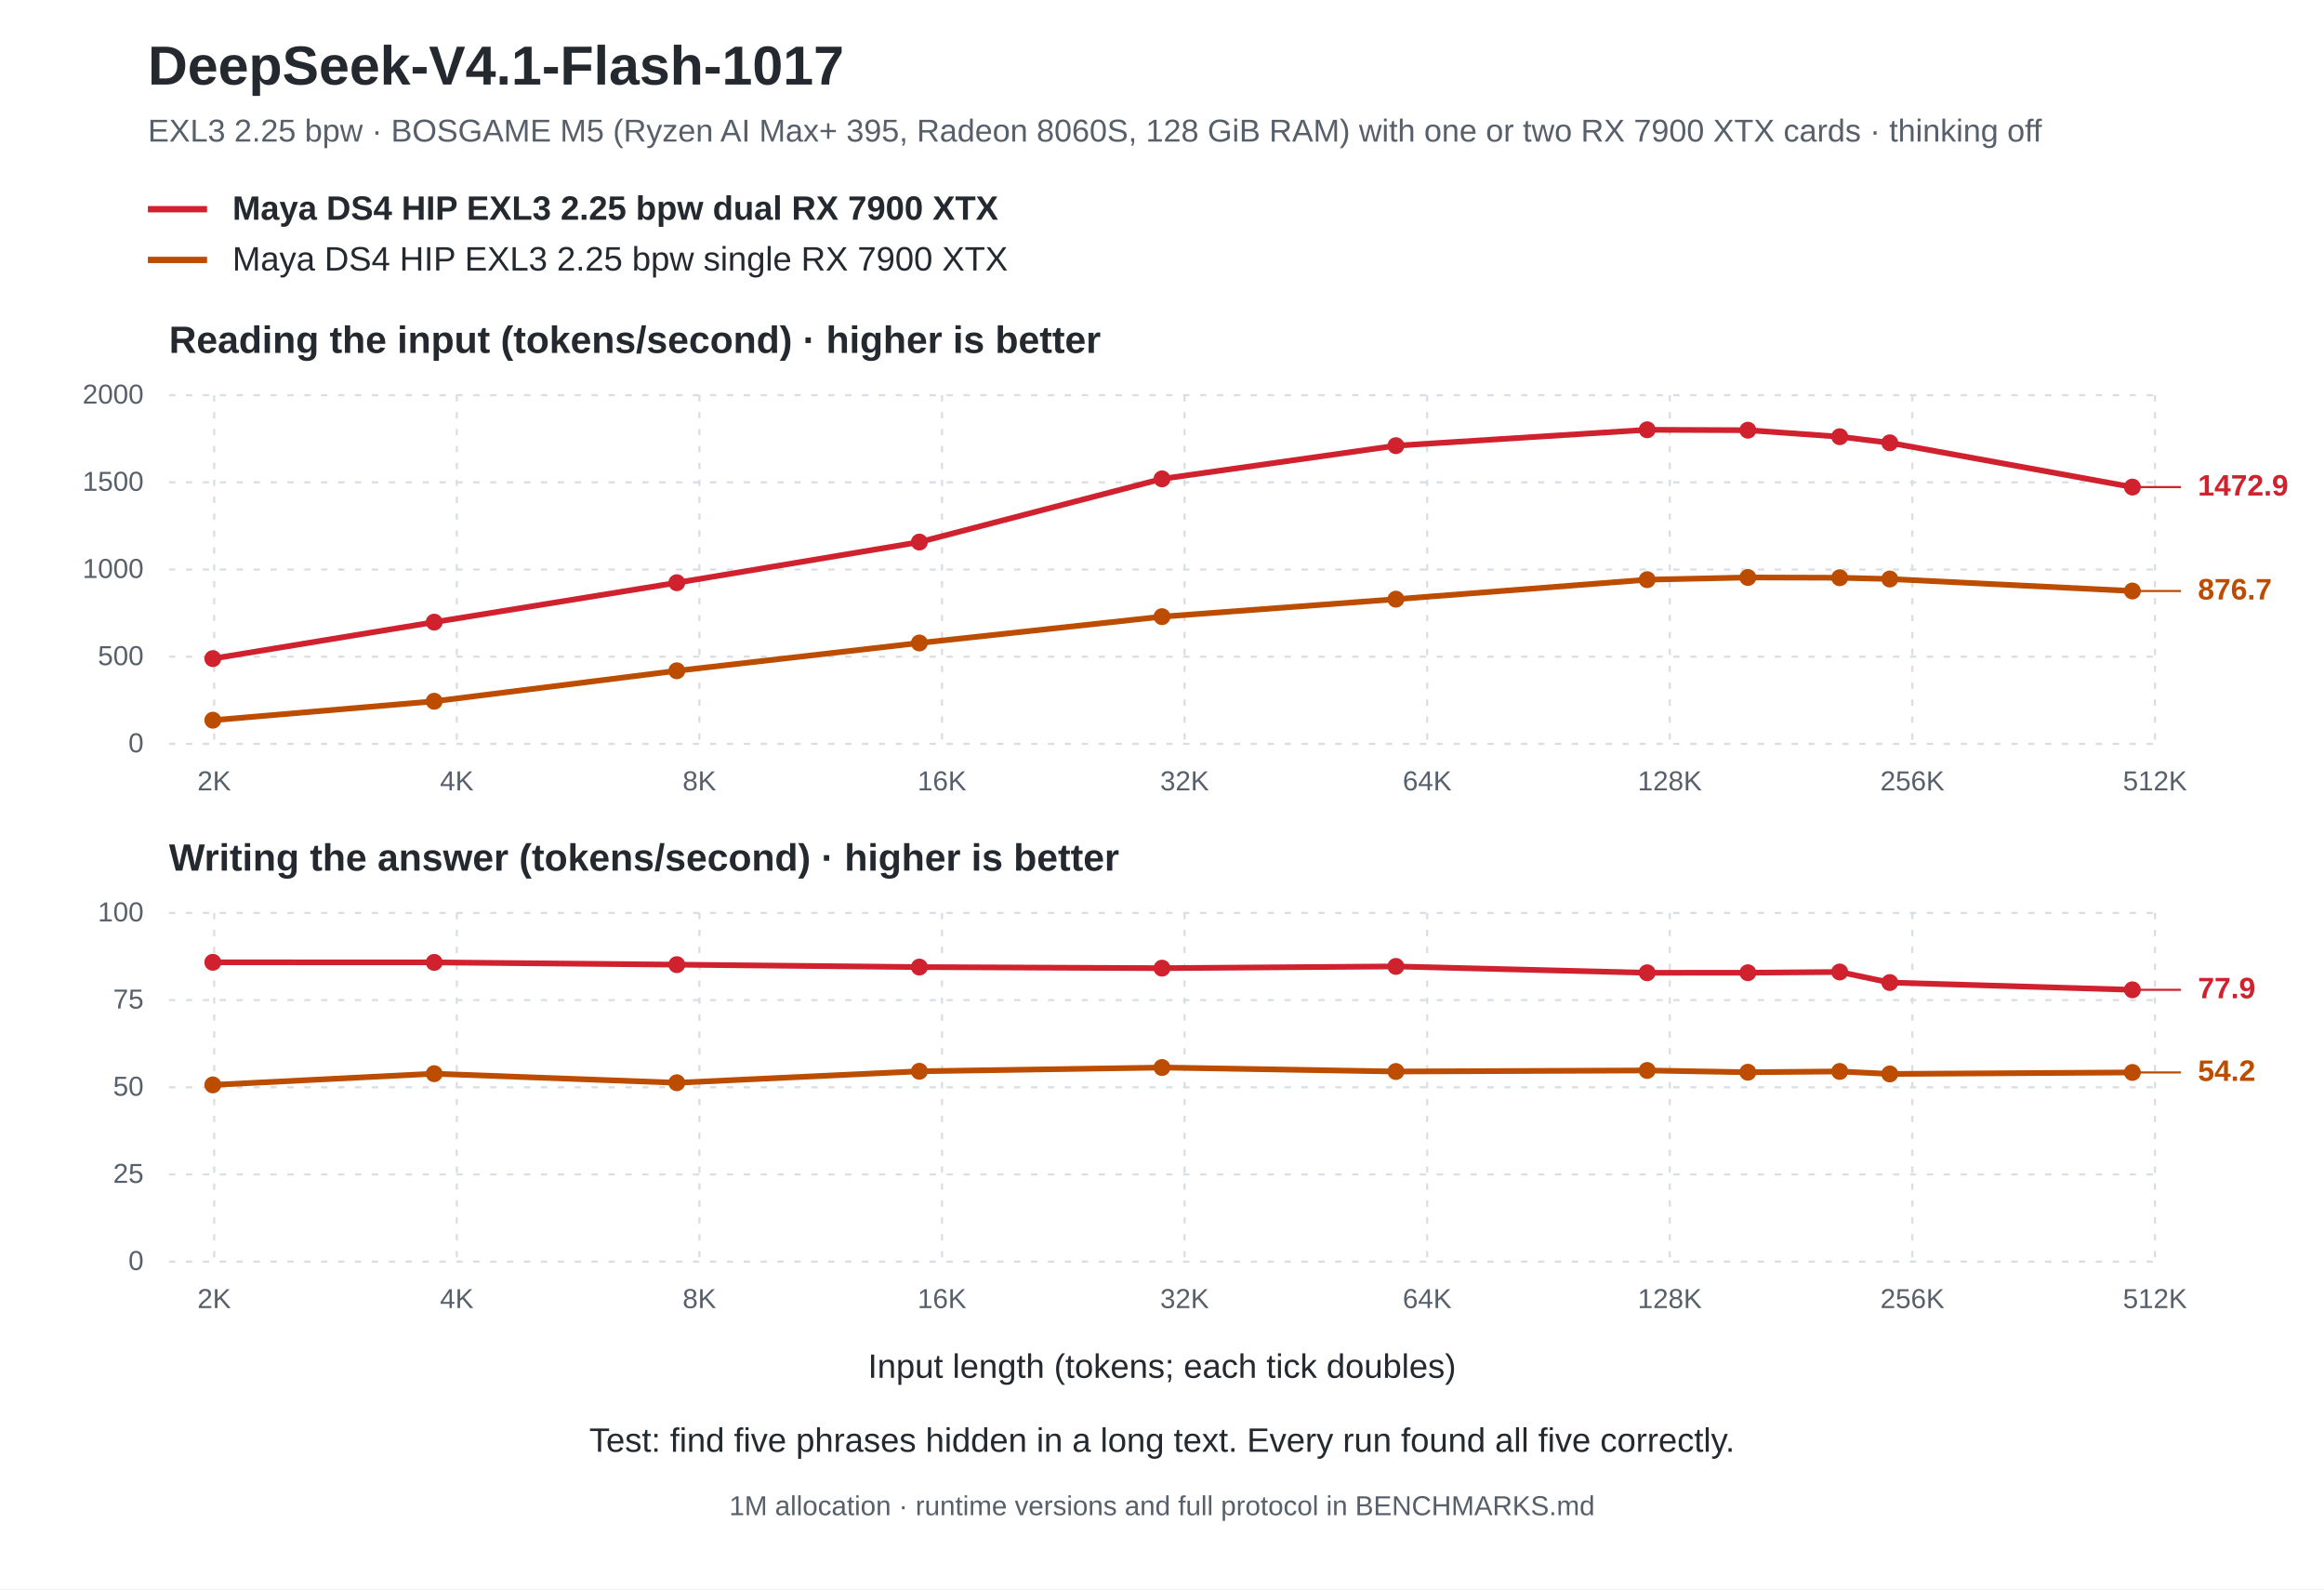
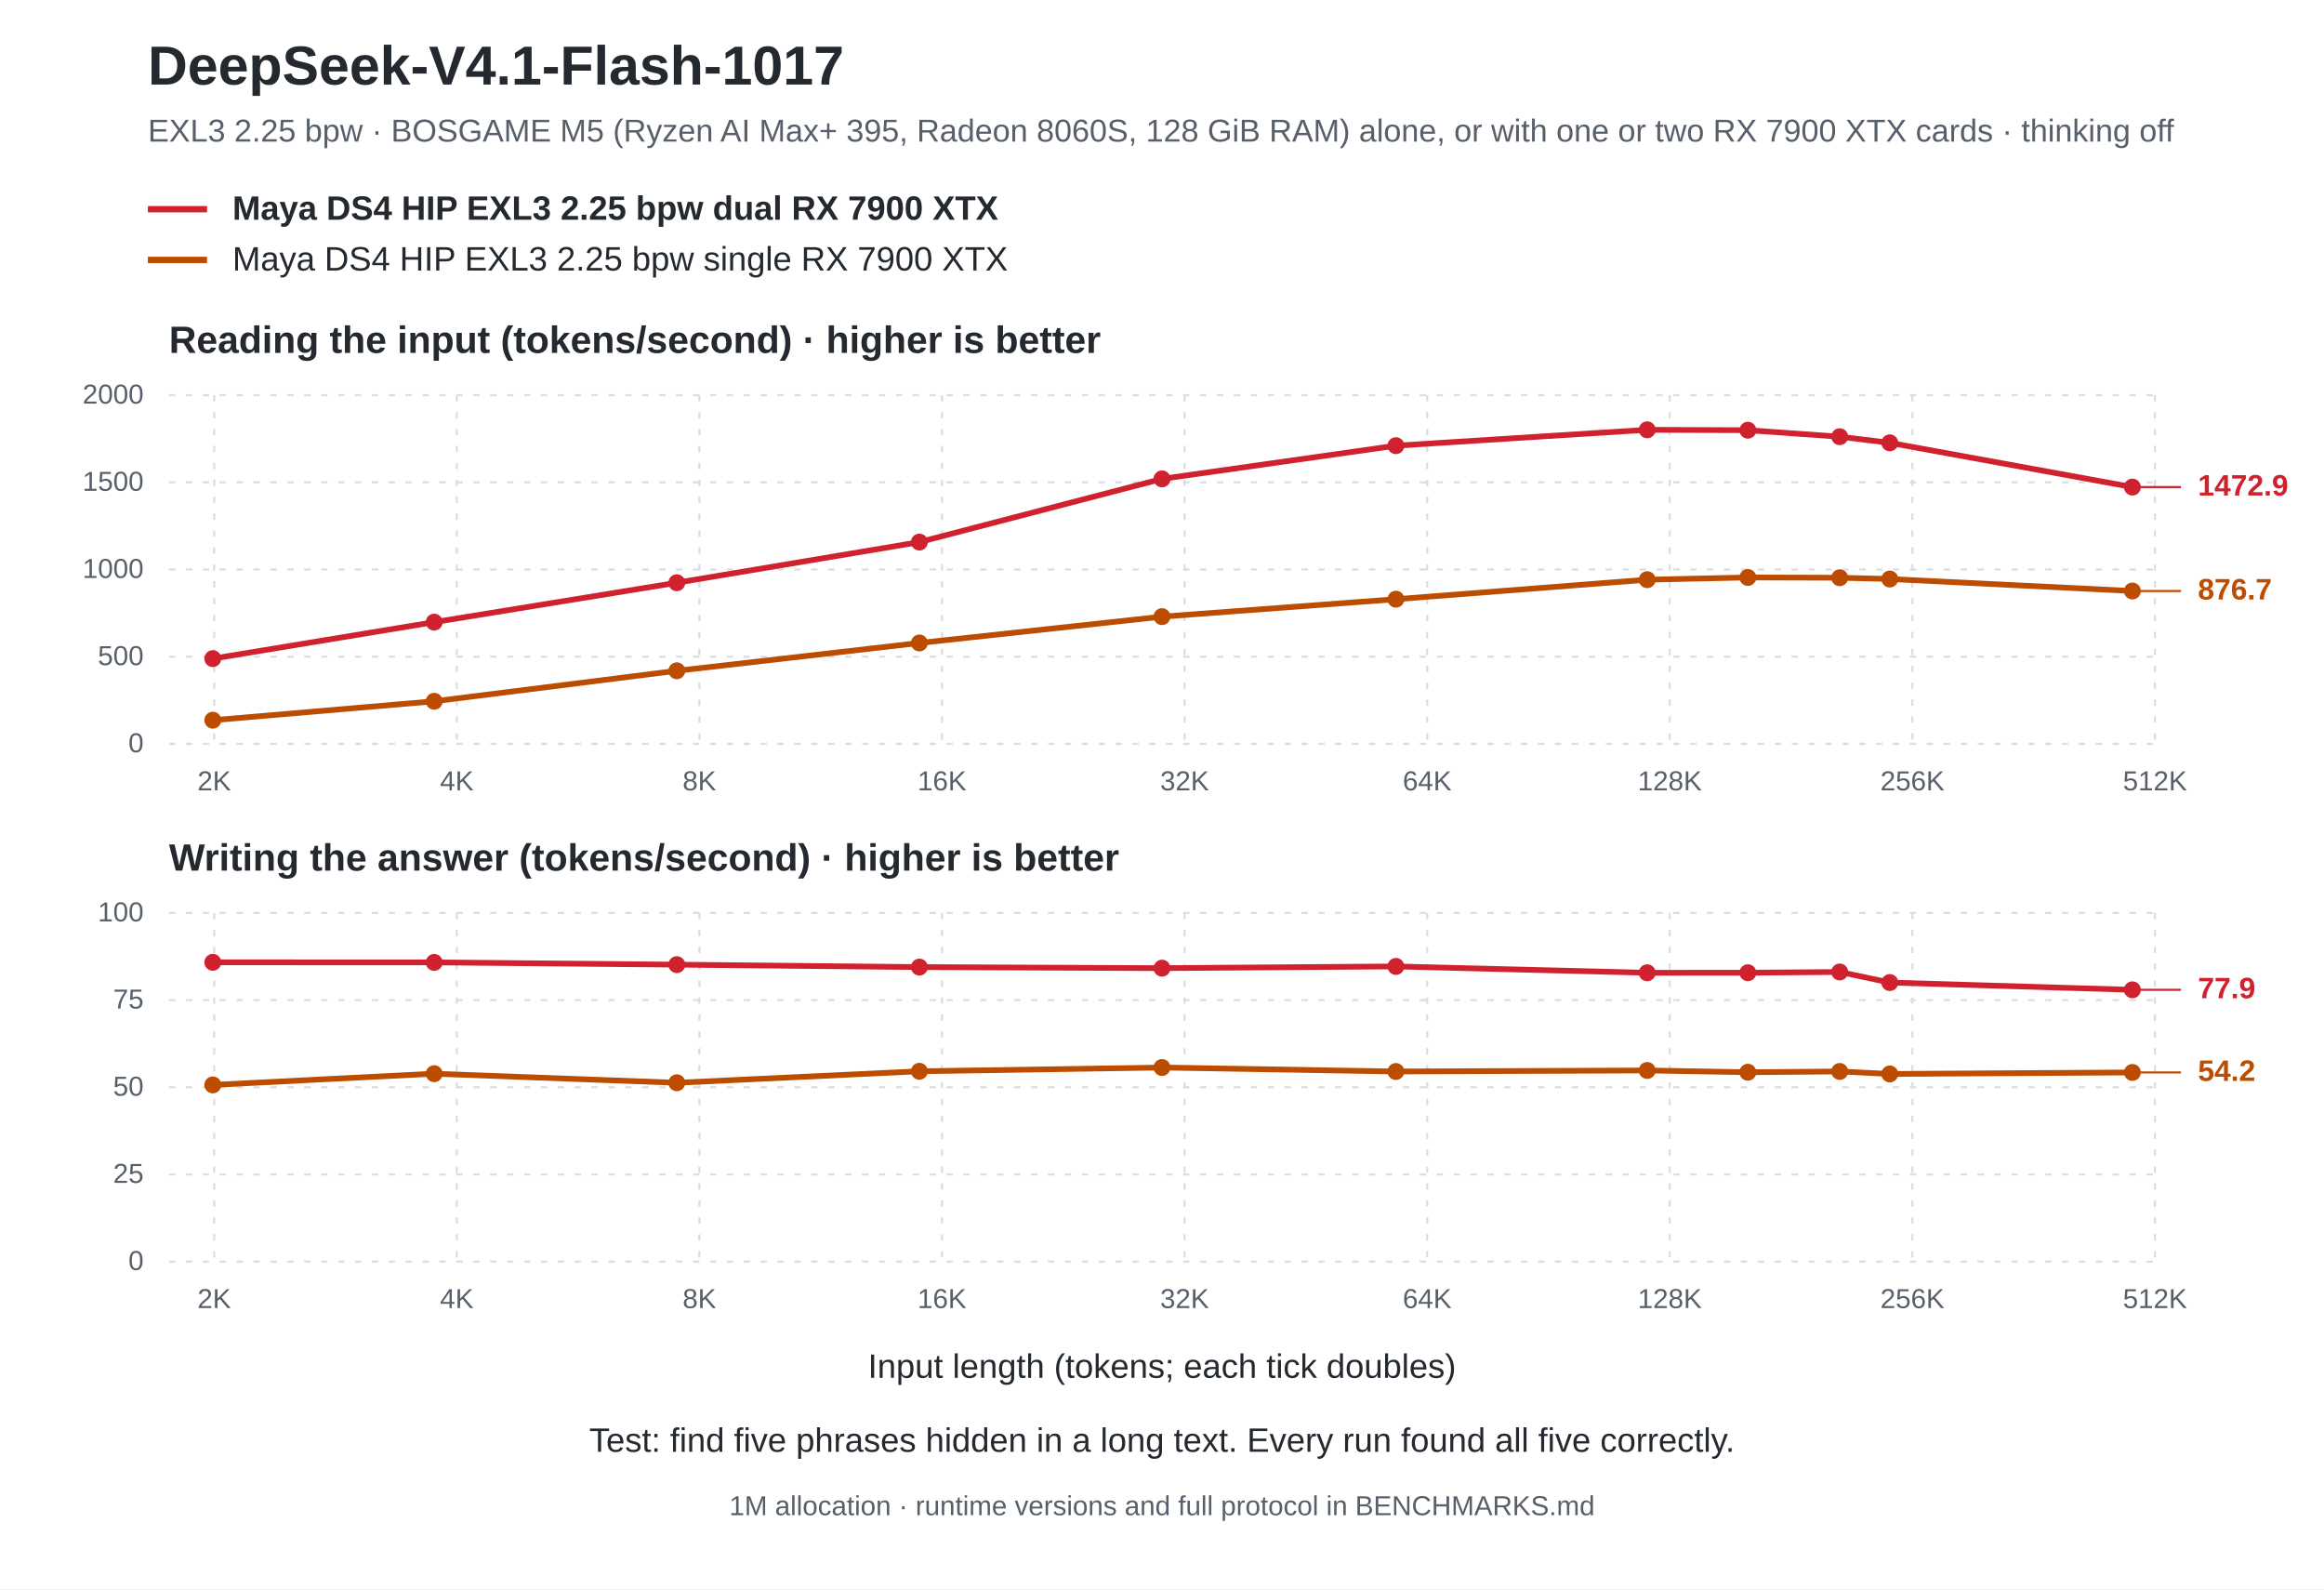
<svg xmlns="http://www.w3.org/2000/svg" viewBox="0 0 1100 752" role="img" aria-labelledby="title desc">
  <style>text{font-family:Arial,sans-serif;fill:#24292f}.title{font-size:26px;font-weight:700}.sub{font-size:15px;fill:#57606a}.label{font-size:16px}.tick{font-size:13px;fill:#57606a}.panel{font-size:18px;font-weight:700}.grid{stroke:#d8dee4;stroke-dasharray:3 5}.value{font-size:14px;font-weight:700}</style>
  <rect width="1100" height="752" fill="white" />
  <text x="70" y="40" class="title">DeepSeek-V4.1-Flash-1017</text>
-   <text x="70" y="67" class="sub">EXL3 2.25 bpw · BOSGAME M5 (Ryzen AI Max+ 395, Radeon 8060S, 128 GiB RAM) with one or two RX 7900 XTX cards · thinking off</text>
+   <text x="70" y="67" class="sub">EXL3 2.25 bpw · BOSGAME M5 (Ryzen AI Max+ 395, Radeon 8060S, 128 GiB RAM) alone, or with one or two RX 7900 XTX cards · thinking off</text>
  <line x1="70" y1="99" x2="98" y2="99" stroke="#cf222e" stroke-width="3" />
  <text x="110" y="104" class="label" style="font-weight:700">Maya DS4 HIP EXL3 2.25 bpw dual RX 7900 XTX</text>
  <line x1="70" y1="123" x2="98" y2="123" stroke="#bc4c00" stroke-width="3" />
  <text x="110" y="128" class="label" style="font-weight:400">Maya DS4 HIP EXL3 2.25 bpw single RX 7900 XTX</text>
  <text x="80" y="167" class="panel">Reading the input (tokens/second) · higher is better</text>
  <line class="grid" x1="80" y1="352.00" x2="1020" y2="352.00" />
  <text class="tick" x="68" y="356.00" text-anchor="end">0</text>
  <line class="grid" x1="80" y1="310.75" x2="1020" y2="310.75" />
  <text class="tick" x="68" y="314.75" text-anchor="end">500</text>
  <line class="grid" x1="80" y1="269.50" x2="1020" y2="269.50" />
  <text class="tick" x="68" y="273.50" text-anchor="end">1000</text>
  <line class="grid" x1="80" y1="228.25" x2="1020" y2="228.25" />
  <text class="tick" x="68" y="232.25" text-anchor="end">1500</text>
  <line class="grid" x1="80" y1="187.00" x2="1020" y2="187.00" />
  <text class="tick" x="68" y="191.00" text-anchor="end">2000</text>
  <line class="grid" x1="101.38" y1="187" x2="101.38" y2="352" />
  <text class="tick" x="101.38" y="374" text-anchor="middle">2K</text>
  <line class="grid" x1="216.21" y1="187" x2="216.21" y2="352" />
  <text class="tick" x="216.21" y="374" text-anchor="middle">4K</text>
  <line class="grid" x1="331.04" y1="187" x2="331.04" y2="352" />
  <text class="tick" x="331.04" y="374" text-anchor="middle">8K</text>
  <line class="grid" x1="445.86" y1="187" x2="445.86" y2="352" />
  <text class="tick" x="445.86" y="374" text-anchor="middle">16K</text>
  <line class="grid" x1="560.69" y1="187" x2="560.69" y2="352" />
  <text class="tick" x="560.69" y="374" text-anchor="middle">32K</text>
  <line class="grid" x1="675.52" y1="187" x2="675.52" y2="352" />
  <text class="tick" x="675.52" y="374" text-anchor="middle">64K</text>
  <line class="grid" x1="790.35" y1="187" x2="790.35" y2="352" />
  <text class="tick" x="790.35" y="374" text-anchor="middle">128K</text>
  <line class="grid" x1="905.17" y1="187" x2="905.17" y2="352" />
  <text class="tick" x="905.17" y="374" text-anchor="middle">256K</text>
  <line class="grid" x1="1020.00" y1="187" x2="1020.00" y2="352" />
  <text class="tick" x="1020.00" y="374" text-anchor="middle">512K</text>
  <path d="M100.73 311.66 L205.52 294.40 L320.35 275.75 L435.16 256.52 L550.00 226.60 L660.71 210.90 L779.65 203.38 L827.31 203.58 L870.78 206.65 L894.48 209.55 L1009.31 230.49" fill="none" stroke="#cf222e" stroke-width="2.7" />
  <circle cx="100.73" cy="311.66" r="4" fill="#cf222e" />
  <circle cx="205.52" cy="294.40" r="4" fill="#cf222e" />
  <circle cx="320.35" cy="275.75" r="4" fill="#cf222e" />
  <circle cx="435.16" cy="256.52" r="4" fill="#cf222e" />
  <circle cx="550.00" cy="226.60" r="4" fill="#cf222e" />
  <circle cx="660.71" cy="210.90" r="4" fill="#cf222e" />
  <circle cx="779.65" cy="203.38" r="4" fill="#cf222e" />
  <circle cx="827.31" cy="203.58" r="4" fill="#cf222e" />
  <circle cx="870.78" cy="206.65" r="4" fill="#cf222e" />
  <circle cx="894.48" cy="209.55" r="4" fill="#cf222e" />
  <circle cx="1009.31" cy="230.49" r="4" fill="#cf222e" />
  <path d="M100.73 340.80 L205.52 331.85 L320.35 317.42 L435.16 304.26 L550.00 291.80 L660.71 283.54 L779.65 274.31 L827.31 273.26 L870.78 273.39 L894.48 273.99 L1009.31 279.67" fill="none" stroke="#bc4c00" stroke-width="2.7" />
  <circle cx="100.73" cy="340.80" r="4" fill="#bc4c00" />
  <circle cx="205.52" cy="331.85" r="4" fill="#bc4c00" />
  <circle cx="320.35" cy="317.42" r="4" fill="#bc4c00" />
  <circle cx="435.16" cy="304.26" r="4" fill="#bc4c00" />
  <circle cx="550.00" cy="291.80" r="4" fill="#bc4c00" />
  <circle cx="660.71" cy="283.54" r="4" fill="#bc4c00" />
  <circle cx="779.65" cy="274.31" r="4" fill="#bc4c00" />
  <circle cx="827.31" cy="273.26" r="4" fill="#bc4c00" />
  <circle cx="870.78" cy="273.39" r="4" fill="#bc4c00" />
  <circle cx="894.48" cy="273.99" r="4" fill="#bc4c00" />
  <circle cx="1009.31" cy="279.67" r="4" fill="#bc4c00" />
  <line x1="1009.31" y1="230.49" x2="1032.31" y2="230.49" stroke="#cf222e" stroke-width="1" />
  <text class="value" x="1040.31" y="234.49" text-anchor="start" style="fill:#cf222e">1472.9</text>
  <line x1="1009.31" y1="279.67" x2="1032.31" y2="279.67" stroke="#bc4c00" stroke-width="1" />
  <text class="value" x="1040.31" y="283.67" text-anchor="start" style="fill:#bc4c00">876.7</text>
  <text x="80" y="412" class="panel">Writing the answer (tokens/second) · higher is better</text>
  <line class="grid" x1="80" y1="597.00" x2="1020" y2="597.00" />
  <text class="tick" x="68" y="601.00" text-anchor="end">0</text>
  <line class="grid" x1="80" y1="555.75" x2="1020" y2="555.75" />
  <text class="tick" x="68" y="559.75" text-anchor="end">25</text>
  <line class="grid" x1="80" y1="514.50" x2="1020" y2="514.50" />
  <text class="tick" x="68" y="518.50" text-anchor="end">50</text>
  <line class="grid" x1="80" y1="473.25" x2="1020" y2="473.25" />
  <text class="tick" x="68" y="477.25" text-anchor="end">75</text>
  <line class="grid" x1="80" y1="432.00" x2="1020" y2="432.00" />
  <text class="tick" x="68" y="436.00" text-anchor="end">100</text>
  <line class="grid" x1="101.38" y1="432" x2="101.38" y2="597" />
  <text class="tick" x="101.38" y="619" text-anchor="middle">2K</text>
  <line class="grid" x1="216.21" y1="432" x2="216.21" y2="597" />
  <text class="tick" x="216.21" y="619" text-anchor="middle">4K</text>
  <line class="grid" x1="331.04" y1="432" x2="331.04" y2="597" />
  <text class="tick" x="331.04" y="619" text-anchor="middle">8K</text>
  <line class="grid" x1="445.86" y1="432" x2="445.86" y2="597" />
  <text class="tick" x="445.86" y="619" text-anchor="middle">16K</text>
  <line class="grid" x1="560.69" y1="432" x2="560.69" y2="597" />
  <text class="tick" x="560.69" y="619" text-anchor="middle">32K</text>
  <line class="grid" x1="675.52" y1="432" x2="675.52" y2="597" />
  <text class="tick" x="675.52" y="619" text-anchor="middle">64K</text>
  <line class="grid" x1="790.35" y1="432" x2="790.35" y2="597" />
  <text class="tick" x="790.35" y="619" text-anchor="middle">128K</text>
  <line class="grid" x1="905.17" y1="432" x2="905.17" y2="597" />
  <text class="tick" x="905.17" y="619" text-anchor="middle">256K</text>
  <line class="grid" x1="1020.00" y1="432" x2="1020.00" y2="597" />
  <text class="tick" x="1020.00" y="619" text-anchor="middle">512K</text>
  <path d="M100.73 455.37 L205.52 455.41 L320.35 456.48 L435.16 457.63 L550.00 458.14 L660.71 457.32 L779.65 460.32 L827.31 460.30 L870.78 459.95 L894.48 464.95 L1009.31 468.39" fill="none" stroke="#cf222e" stroke-width="2.7" />
  <circle cx="100.73" cy="455.37" r="4" fill="#cf222e" />
  <circle cx="205.52" cy="455.41" r="4" fill="#cf222e" />
  <circle cx="320.35" cy="456.48" r="4" fill="#cf222e" />
  <circle cx="435.16" cy="457.63" r="4" fill="#cf222e" />
  <circle cx="550.00" cy="458.14" r="4" fill="#cf222e" />
  <circle cx="660.71" cy="457.32" r="4" fill="#cf222e" />
  <circle cx="779.65" cy="460.32" r="4" fill="#cf222e" />
  <circle cx="827.31" cy="460.30" r="4" fill="#cf222e" />
  <circle cx="870.78" cy="459.95" r="4" fill="#cf222e" />
  <circle cx="894.48" cy="464.95" r="4" fill="#cf222e" />
  <circle cx="1009.31" cy="468.39" r="4" fill="#cf222e" />
  <path d="M100.73 513.38 L205.52 508.08 L320.35 512.37 L435.16 506.94 L550.00 505.16 L660.71 507.04 L779.65 506.55 L827.31 507.39 L870.78 507.02 L894.48 508.20 L1009.31 507.49" fill="none" stroke="#bc4c00" stroke-width="2.7" />
  <circle cx="100.73" cy="513.38" r="4" fill="#bc4c00" />
  <circle cx="205.52" cy="508.08" r="4" fill="#bc4c00" />
  <circle cx="320.35" cy="512.37" r="4" fill="#bc4c00" />
  <circle cx="435.16" cy="506.94" r="4" fill="#bc4c00" />
  <circle cx="550.00" cy="505.16" r="4" fill="#bc4c00" />
  <circle cx="660.71" cy="507.04" r="4" fill="#bc4c00" />
  <circle cx="779.65" cy="506.55" r="4" fill="#bc4c00" />
  <circle cx="827.31" cy="507.39" r="4" fill="#bc4c00" />
  <circle cx="870.78" cy="507.02" r="4" fill="#bc4c00" />
  <circle cx="894.48" cy="508.20" r="4" fill="#bc4c00" />
  <circle cx="1009.31" cy="507.49" r="4" fill="#bc4c00" />
  <line x1="1009.31" y1="468.39" x2="1032.31" y2="468.39" stroke="#cf222e" stroke-width="1" />
  <text class="value" x="1040.31" y="472.39" text-anchor="start" style="fill:#cf222e">77.9</text>
  <line x1="1009.31" y1="507.49" x2="1032.31" y2="507.49" stroke="#bc4c00" stroke-width="1" />
  <text class="value" x="1040.31" y="511.49" text-anchor="start" style="fill:#bc4c00">54.2</text>
  <text x="550" y="652" text-anchor="middle" class="label">Input length (tokens; each tick doubles)</text>
  <text x="550" y="687" text-anchor="middle" class="label">Test: find five phrases hidden in a long text. Every run found all five correctly.</text>
  <text x="550" y="717" text-anchor="middle" class="tick">1M allocation · runtime versions and full protocol in BENCHMARKS.md</text>
</svg>
